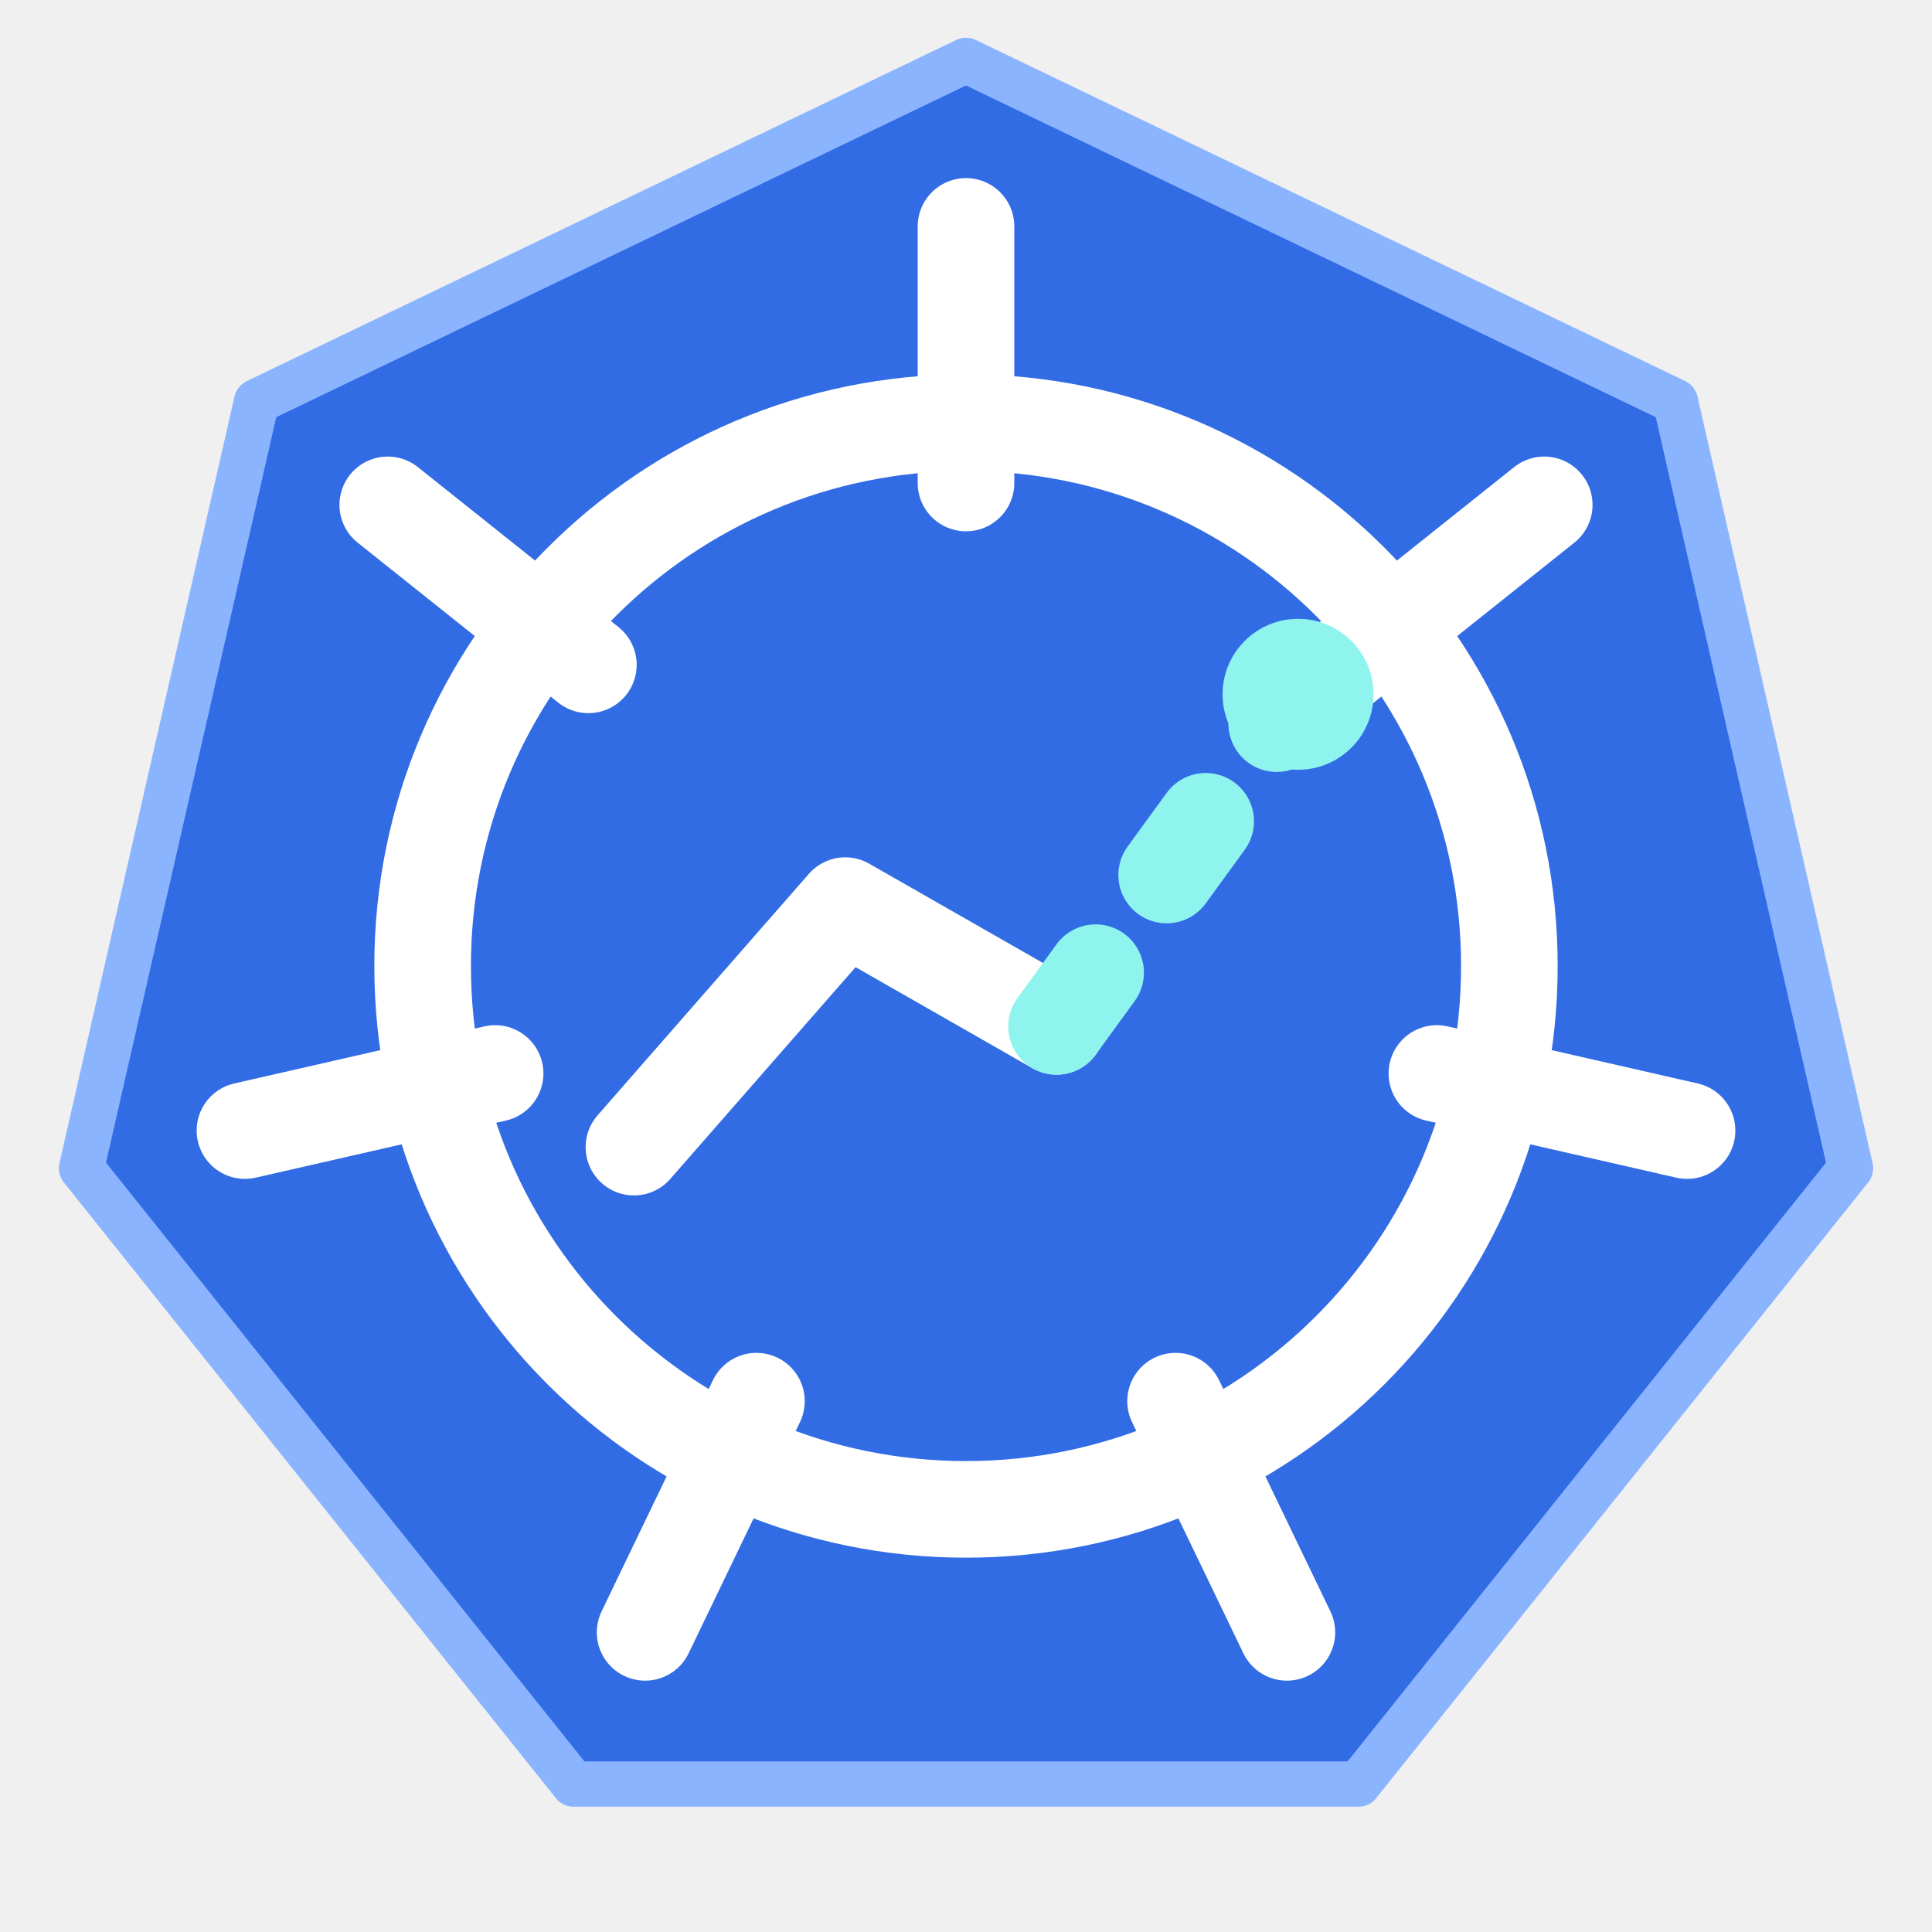
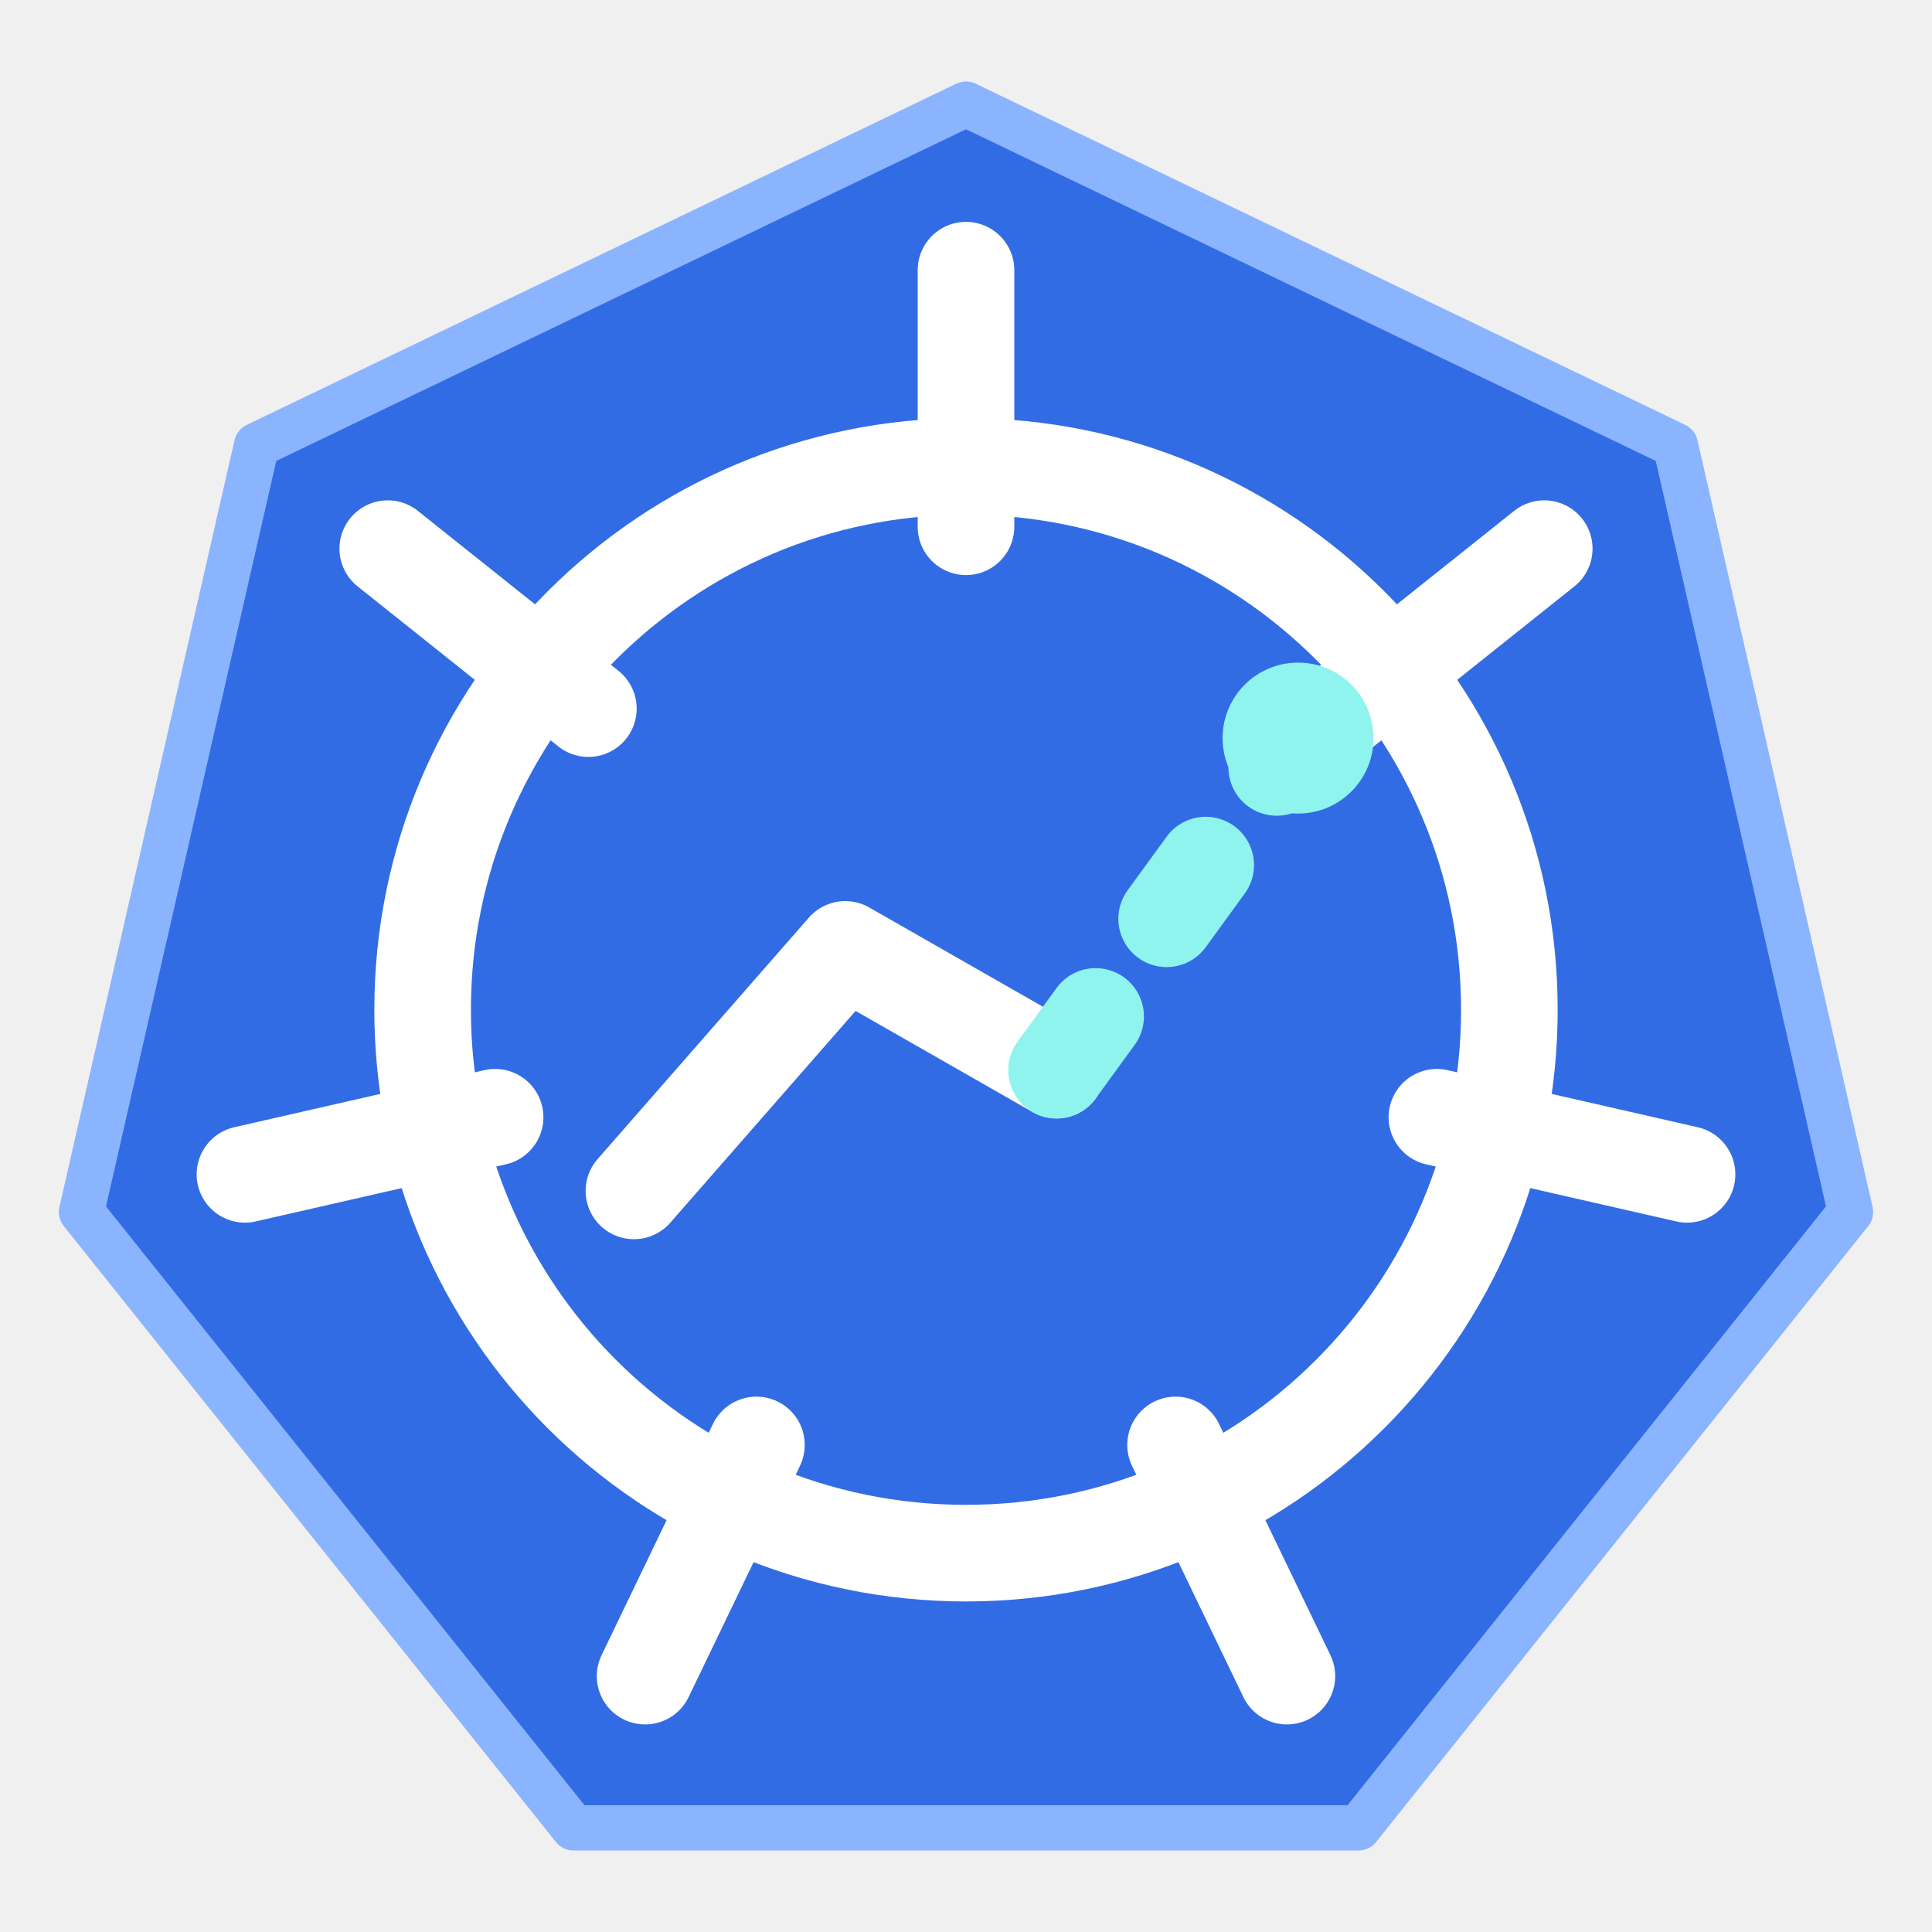
- <svg xmlns="http://www.w3.org/2000/svg" viewBox="0 0 64 64">
+ <svg xmlns="http://www.w3.org/2000/svg" viewBox="0 -1.45 64 64">
  <path d="M32 2 55.5 13.3 61.3 38.7 45 59.1H19L2.7 38.7 8.5 13.3Z" fill="#326ce5" stroke="#8bb4ff" stroke-width="1.5" stroke-linejoin="round" />
  <g fill="none" stroke="#fff" stroke-width="3.2" stroke-linecap="round">
    <circle cx="32" cy="32" r="18" />
    <path d="M32 7.5V16" />
    <path d="M32 7.5V16" transform="rotate(51.429 32 32)" />
    <path d="M32 7.5V16" transform="rotate(102.857 32 32)" />
    <path d="M32 7.5V16" transform="rotate(154.286 32 32)" />
    <path d="M32 7.5V16" transform="rotate(205.714 32 32)" />
    <path d="M32 7.5V16" transform="rotate(257.143 32 32)" />
    <path d="M32 7.5V16" transform="rotate(308.571 32 32)" />
    <path d="m21 38 7-8 7 4" stroke-linejoin="round" />
    <path d="m35 34 8-11" stroke="#8ff4ee" stroke-dasharray="2.2 4" />
  </g>
  <circle cx="43" cy="23" r="2.5" fill="#8ff4ee" />
</svg>
